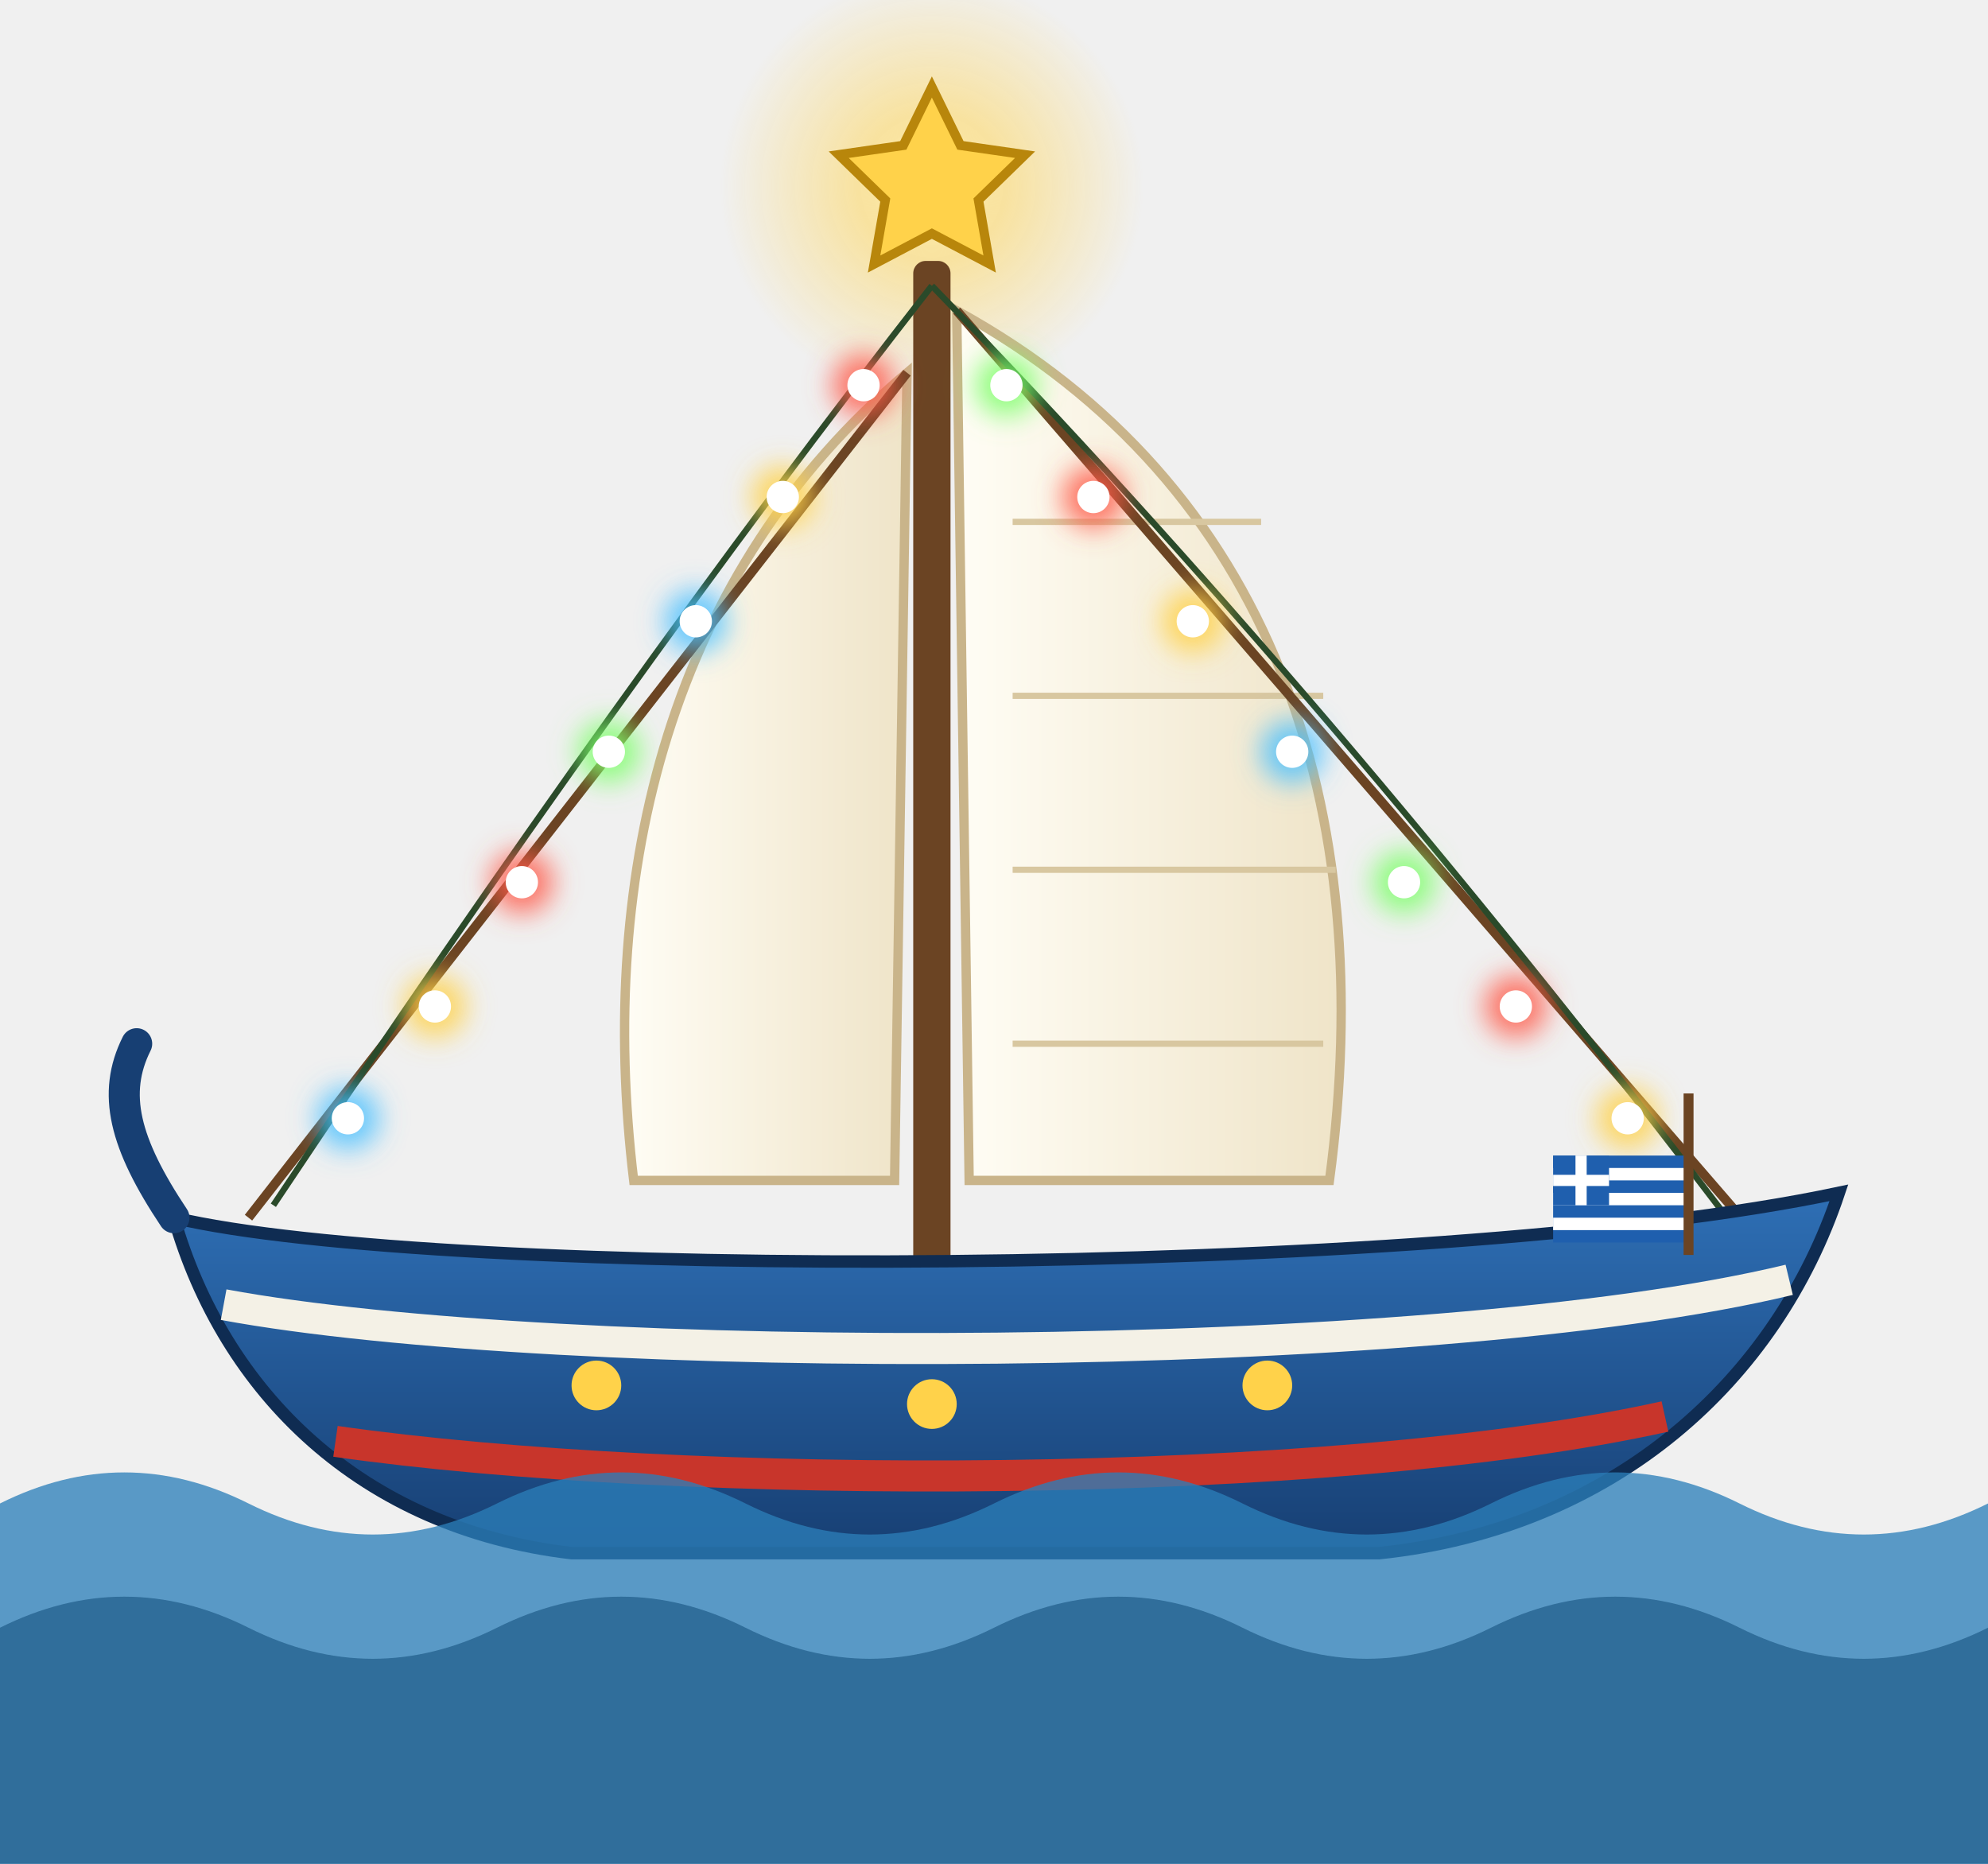
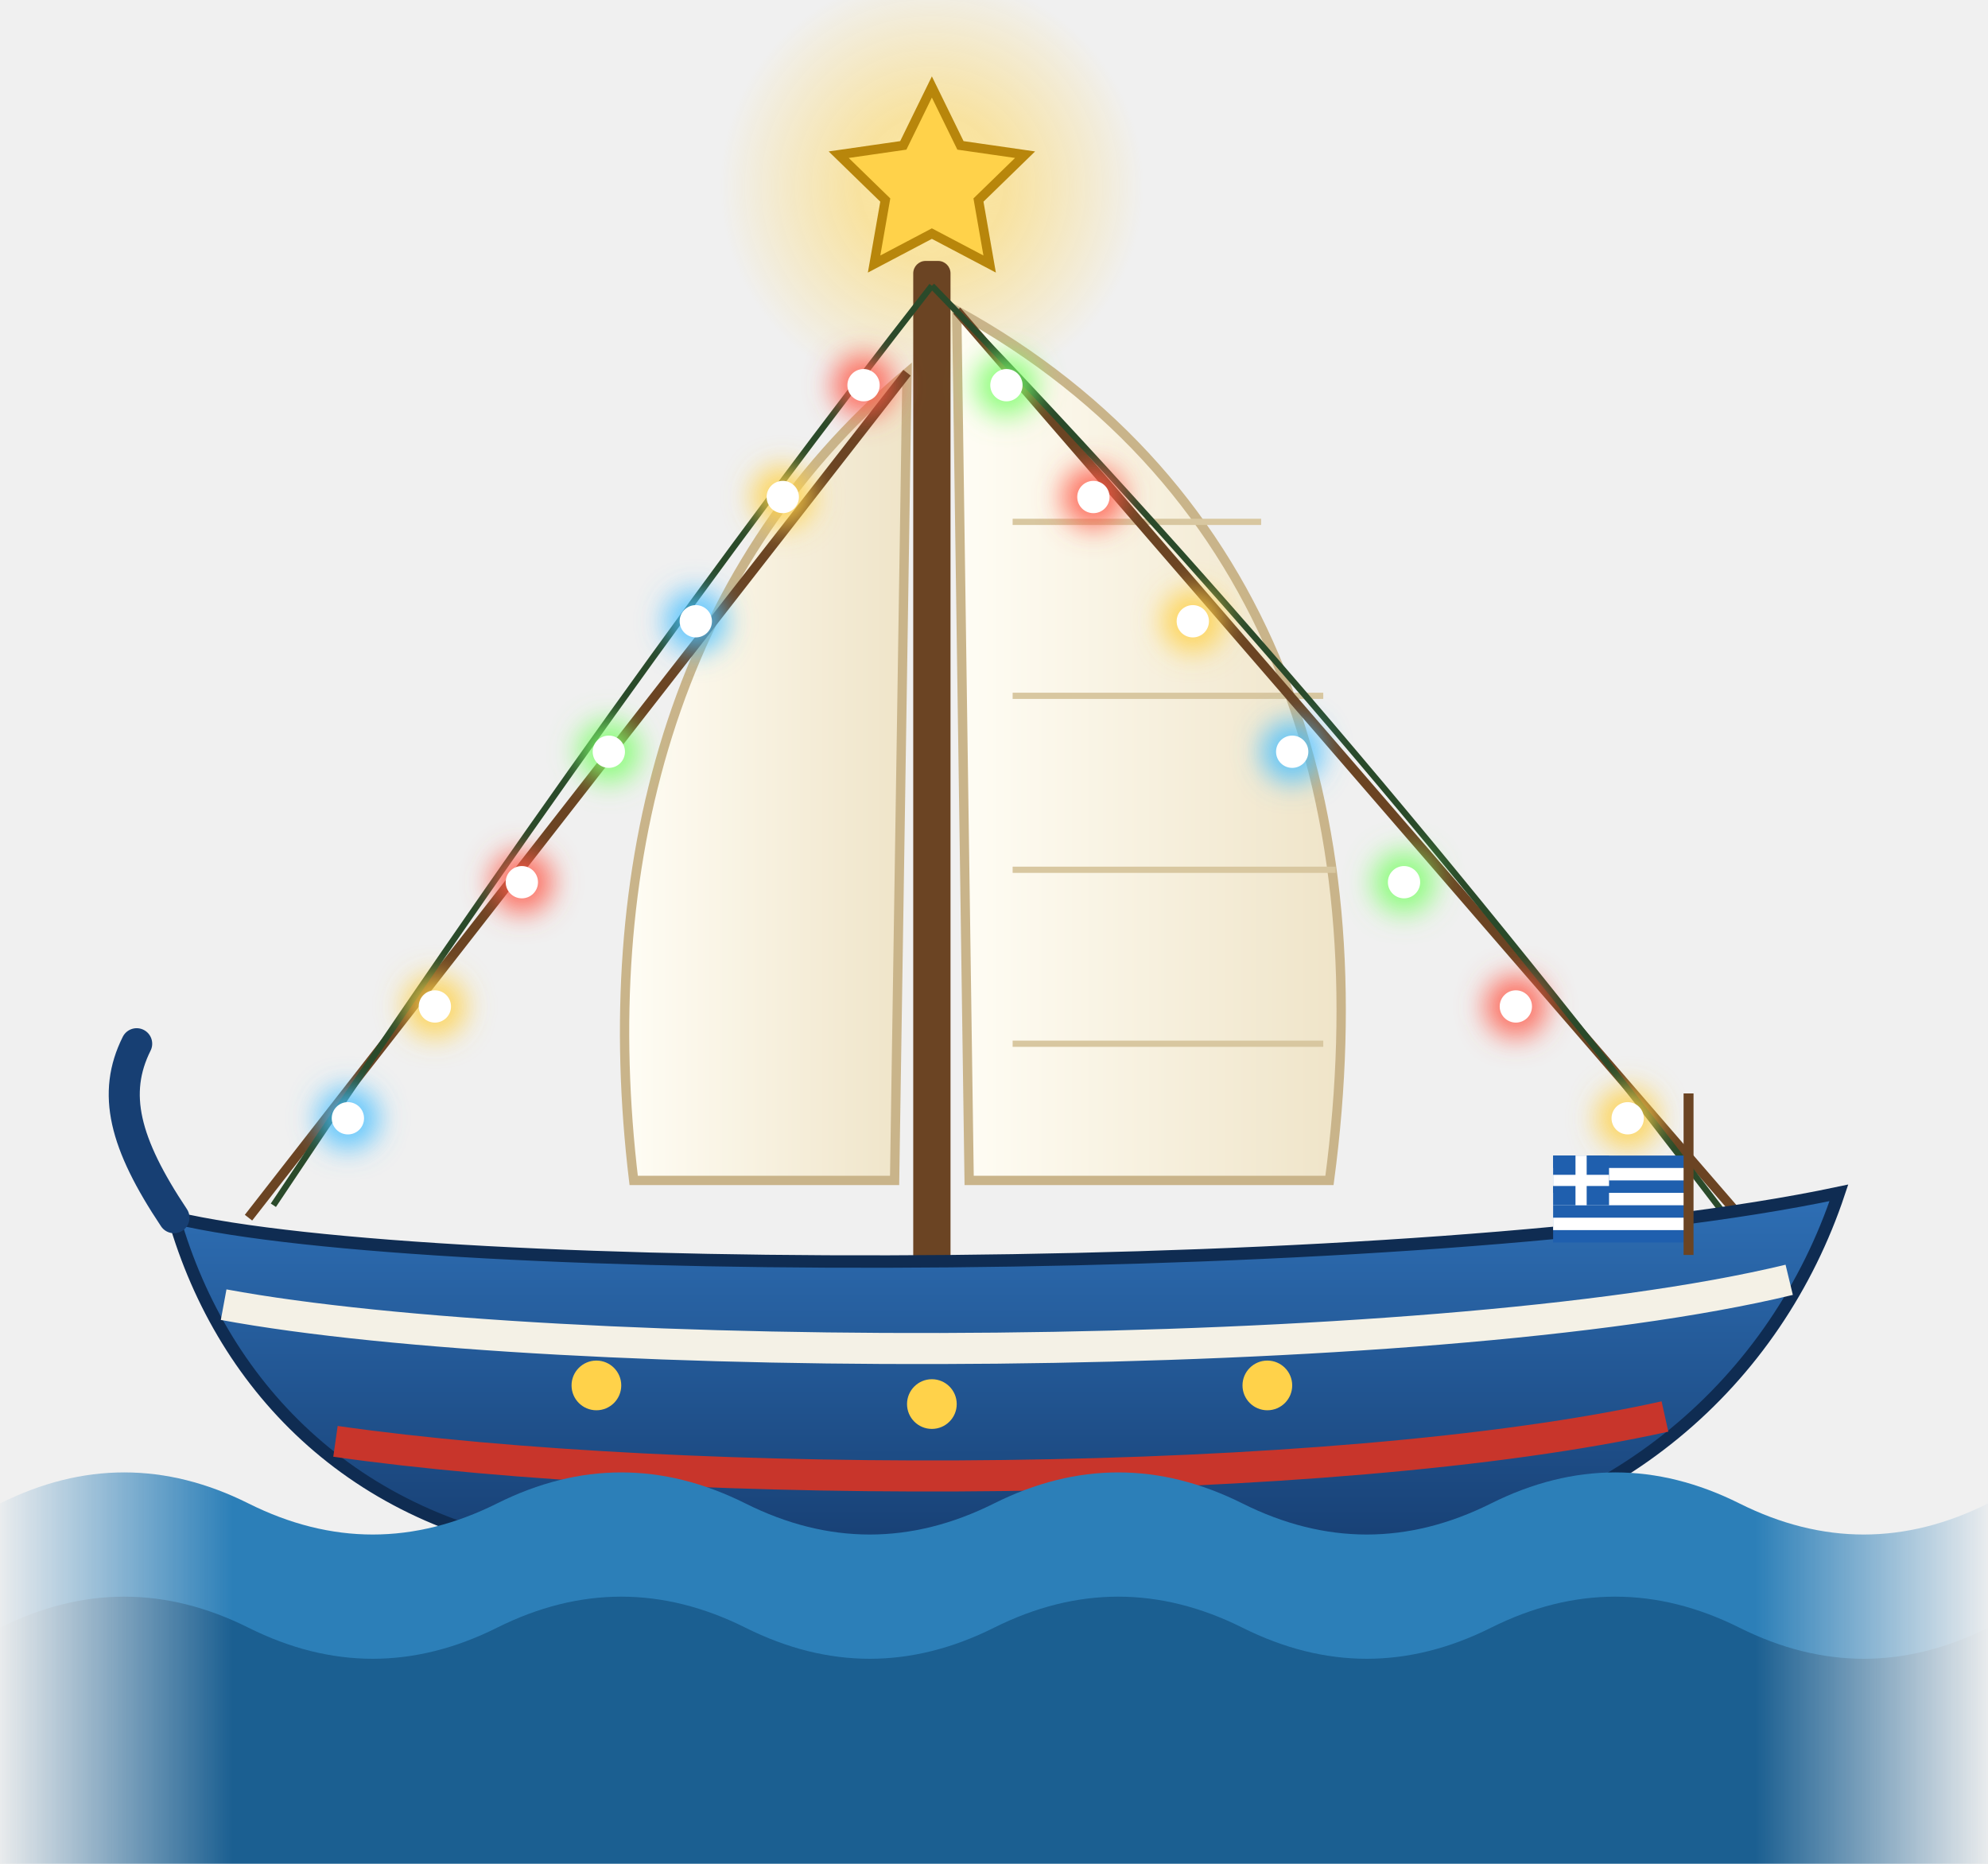
<svg xmlns="http://www.w3.org/2000/svg" viewBox="0 0 320 300" role="img" aria-label="Χριστουγεννιάτικο καραβάκι">
  <defs>
    <radialGradient id="kg" cx="50%" cy="50%" r="50%">
      <stop offset="0" stop-color="#fff6c8" stop-opacity=".95" />
      <stop offset=".35" stop-color="#ffd75e" stop-opacity=".55" />
      <stop offset="1" stop-color="#ffd75e" stop-opacity="0" />
    </radialGradient>
    <linearGradient id="kh" x1="0" y1="0" x2="0" y2="1">
      <stop offset="0" stop-color="#2e6fb5" />
      <stop offset="1" stop-color="#173f73" />
    </linearGradient>
    <linearGradient id="ks" x1="0" y1="0" x2="1" y2="0">
      <stop offset="0" stop-color="#fffdf5" />
      <stop offset="1" stop-color="#efe4c8" />
    </linearGradient>
    <filter id="kb" x="-50%" y="-50%" width="200%" height="200%">
      <feGaussianBlur stdDeviation="2.2" />
    </filter>
+     <linearGradient id="kwf" x1="0" y1="0" x2="1" y2="0">
+       <stop offset="0" stop-color="#fff" stop-opacity="0" />
+       <stop offset=".12" stop-color="#fff" />
+       <stop offset=".88" stop-color="#fff" />
+       <stop offset="1" stop-color="#fff" stop-opacity="0" />
+     </linearGradient>
+     <mask id="kwm">
+       <rect x="0" y="0" width="320" height="300" fill="url(#kwf)" />
+     </mask>
  </defs>
  <circle cx="150" cy="30" r="34" fill="url(#kg)" />
  <path d="M150 14l4.6 9.4 10.4 1.5-7.5 7.3 1.8 10.3-9.3-4.9-9.3 4.9 1.8-10.3-7.5-7.3 10.4-1.5z" fill="#ffd24a" stroke="#b8860b" stroke-width="1.5" />
  <rect x="147" y="42" width="6" height="170" rx="2" fill="#6b4423" />
  <path d="M154 50 C 205 78, 222 130, 214 190 L 156 190 Z" fill="url(#ks)" stroke="#c9b48a" stroke-width="1.5" />
  <path d="M146 60 C 108 92, 96 140, 102 190 L 144 190 Z" fill="url(#ks)" stroke="#c9b48a" stroke-width="1.5" />
  <path d="M163 84 l40 0 M163 112 l50 0 M163 140 l52 0 M163 168 l50 0" stroke="#d8c7a0" stroke-width="1" />
  <path d="M146 60 L 40 196" stroke="#6b4423" stroke-width="1.5" />
  <path d="M154 50 L 282 198" stroke="#6b4423" stroke-width="1.5" />
  <g stroke="#2a4a2a" stroke-width="1" fill="none">
    <path d="M150 46 Q 100 110 44 194" />
    <path d="M150 46 Q 214 112 278 196" />
  </g>
  <g filter="url(#kb)" opacity=".85">
    <circle cx="139" cy="62" r="5" fill="#ff5a4a" />
    <circle cx="126" cy="80" r="5" fill="#ffd24a" />
    <circle cx="112" cy="100" r="5" fill="#4ac0ff" />
    <circle cx="98" cy="121" r="5" fill="#7dff6a" />
    <circle cx="84" cy="142" r="5" fill="#ff5a4a" />
    <circle cx="70" cy="162" r="5" fill="#ffd24a" />
    <circle cx="56" cy="180" r="5" fill="#4ac0ff" />
    <circle cx="162" cy="62" r="5" fill="#7dff6a" />
    <circle cx="176" cy="80" r="5" fill="#ff5a4a" />
    <circle cx="192" cy="100" r="5" fill="#ffd24a" />
    <circle cx="208" cy="121" r="5" fill="#4ac0ff" />
    <circle cx="226" cy="142" r="5" fill="#7dff6a" />
    <circle cx="244" cy="162" r="5" fill="#ff5a4a" />
    <circle cx="262" cy="180" r="5" fill="#ffd24a" />
  </g>
  <g>
    <circle cx="139" cy="62" r="2.6" fill="#fff" />
    <circle cx="126" cy="80" r="2.6" fill="#fff" />
    <circle cx="112" cy="100" r="2.6" fill="#fff" />
    <circle cx="98" cy="121" r="2.6" fill="#fff" />
    <circle cx="84" cy="142" r="2.6" fill="#fff" />
    <circle cx="70" cy="162" r="2.6" fill="#fff" />
    <circle cx="56" cy="180" r="2.6" fill="#fff" />
    <circle cx="162" cy="62" r="2.6" fill="#fff" />
    <circle cx="176" cy="80" r="2.6" fill="#fff" />
    <circle cx="192" cy="100" r="2.6" fill="#fff" />
    <circle cx="208" cy="121" r="2.6" fill="#fff" />
    <circle cx="226" cy="142" r="2.6" fill="#fff" />
    <circle cx="244" cy="162" r="2.6" fill="#fff" />
    <circle cx="262" cy="180" r="2.6" fill="#fff" />
  </g>
  <path d="M28 196 C 70 206, 230 206, 296 192 C 286 222, 260 246, 222 250 L 92 250 C 58 246, 36 224, 28 196 Z" fill="url(#kh)" stroke="#0f2c52" stroke-width="2" />
  <path d="M36 210 C 90 220, 230 220, 288 206" stroke="#f4f1e6" stroke-width="5" fill="none" />
  <path d="M54 232 C 110 240, 214 240, 268 228" stroke="#c8352b" stroke-width="5" fill="none" />
  <path d="M28 196 C 20 184, 18 176, 22 168" stroke="#173f73" stroke-width="5" fill="none" stroke-linecap="round" />
  <circle cx="96" cy="223" r="4" fill="#ffd24a" />
  <circle cx="150" cy="226" r="4" fill="#ffd24a" />
  <circle cx="204" cy="223" r="4" fill="#ffd24a" />
  <g transform="translate(250 186)">
    <rect width="22" height="14" fill="#1f5fae" />
    <rect y="2" width="22" height="2" fill="#fff" />
    <rect y="6" width="22" height="2" fill="#fff" />
    <rect y="10" width="22" height="2" fill="#fff" />
    <rect width="9" height="8" fill="#1f5fae" />
    <rect x="3.6" width="1.8" height="8" fill="#fff" />
    <rect y="3.1" width="9" height="1.8" fill="#fff" />
    <rect x="21" y="-10" width="1.6" height="26" fill="#6b4423" />
  </g>
-   <g opacity=".9">
-     <path d="M0 242 Q 20 232 40 242 T 80 242 T 120 242 T 160 242 T 200 242 T 240 242 T 280 242 T 320 242 V300 H0Z" fill="#2c7fb8" opacity=".85" />
-     <path d="M0 262 Q 20 252 40 262 T 80 262 T 120 262 T 160 262 T 200 262 T 240 262 T 280 262 T 320 262 V300 H0Z" fill="#1b5f91" />
+   <g>
+     <g mask="url(#kwm)">
+       <path d="M0 242 Q 20 232 40 242 T 80 242 T 120 242 T 160 242 T 200 242 T 240 242 T 280 242 T 320 242 V300 H0Z" fill="#2c7fb8" />
+       <path d="M0 262 Q 20 252 40 262 T 80 262 T 120 262 T 160 262 T 200 262 T 240 262 T 280 262 T 320 262 V300 H0Z" fill="#1b5f91" />
+     </g>
  </g>
</svg>
